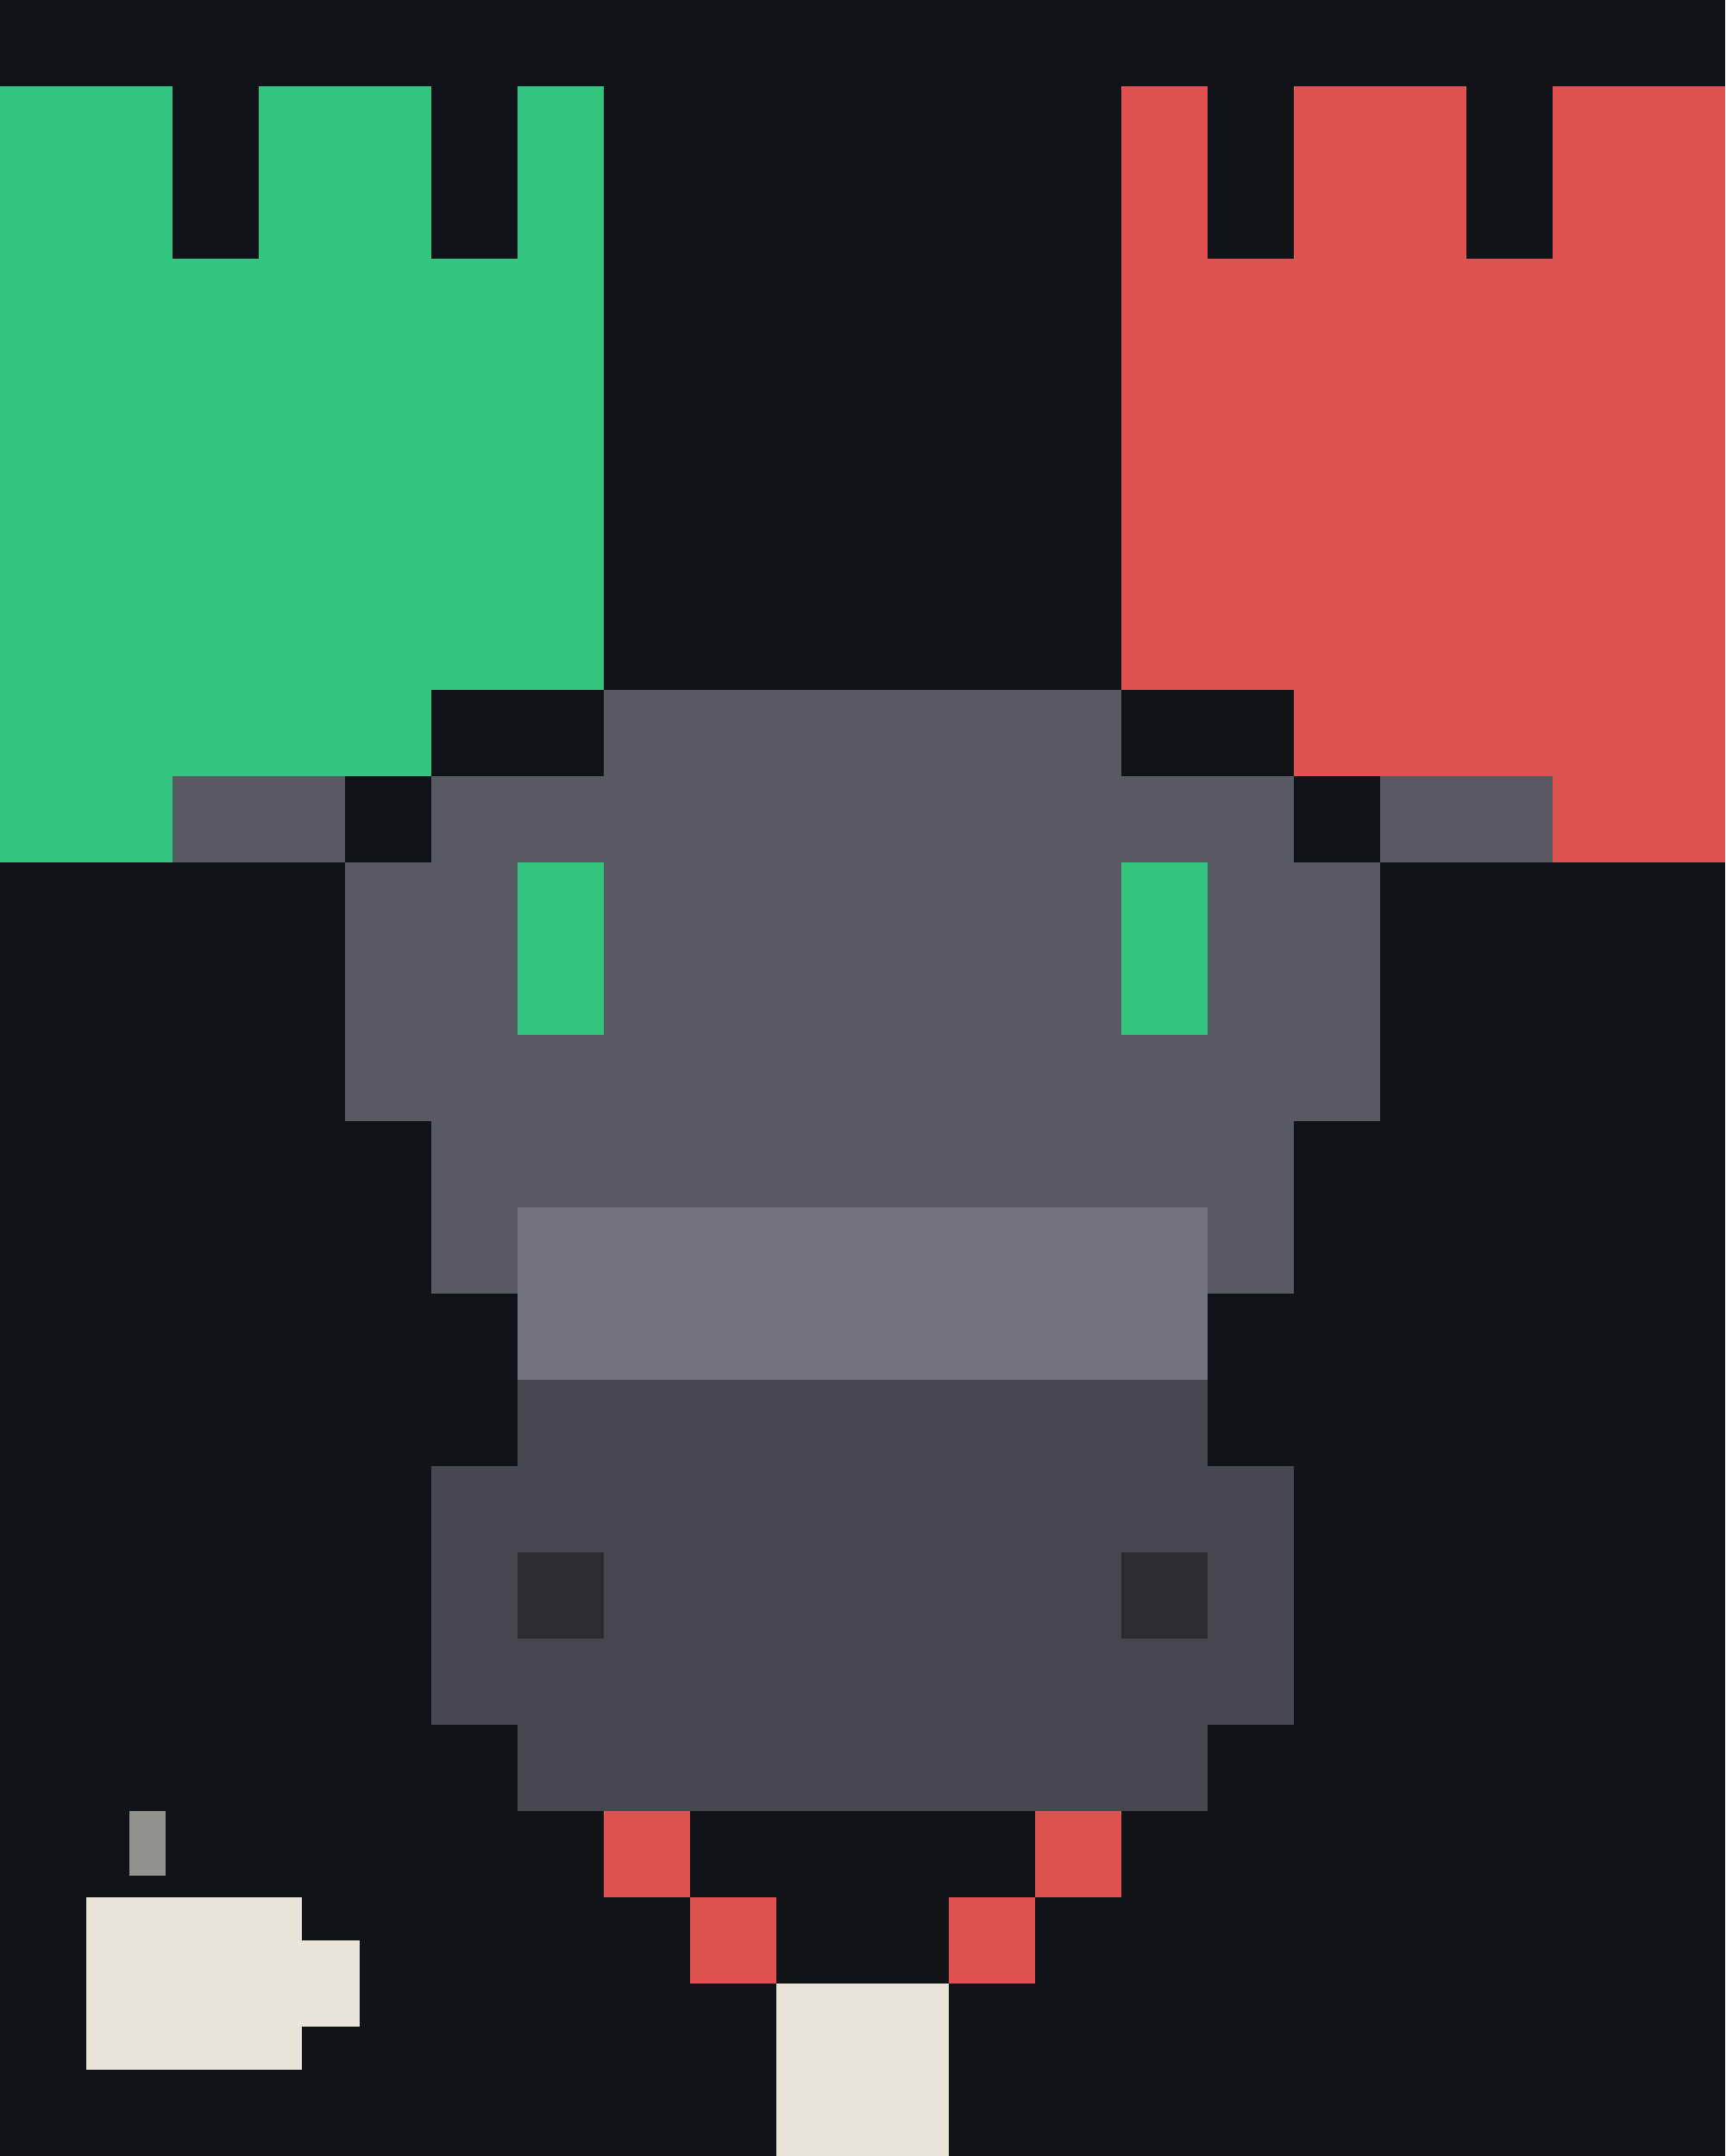
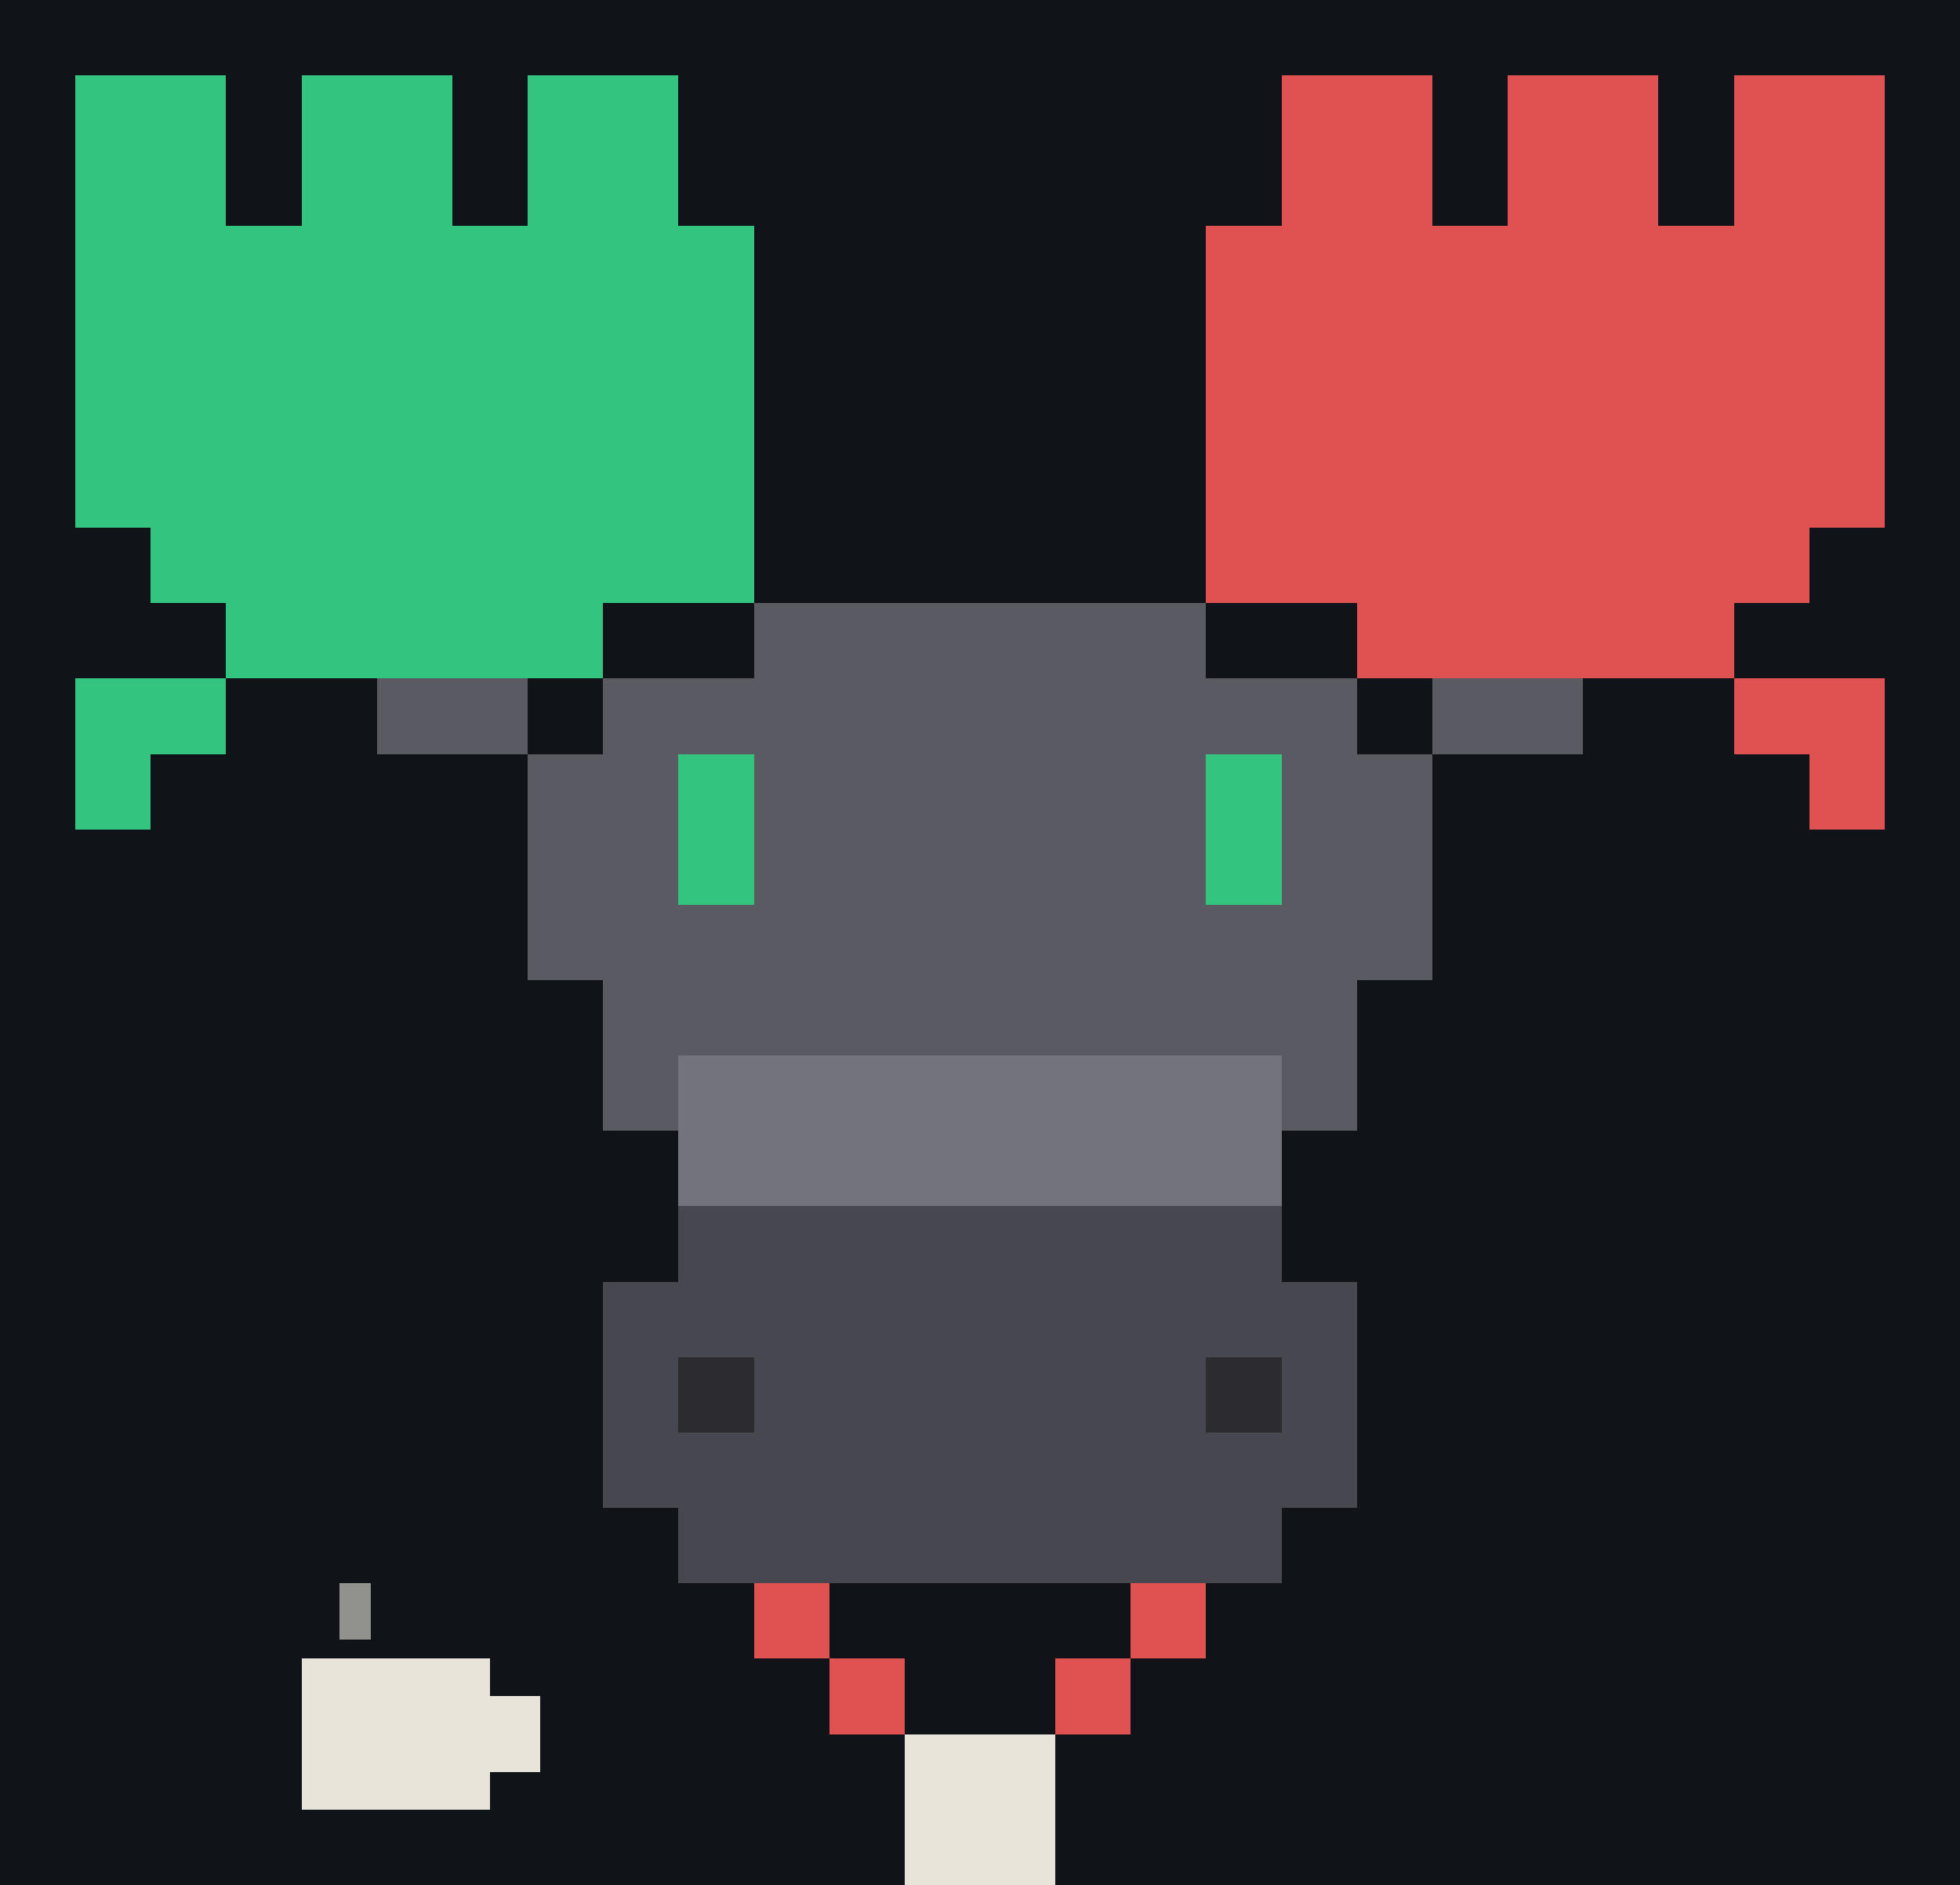
- <svg xmlns="http://www.w3.org/2000/svg" viewBox="0 0 480 600" shape-rendering="crispEdges">
-   <rect x="0" y="0" width="480" height="600" fill="#101418" opacity="1" />
-   <g transform="translate(0,72)">
+ <svg xmlns="http://www.w3.org/2000/svg" viewBox="0 0 624 600" shape-rendering="crispEdges">
+   <rect x="0" y="0" width="624" height="600" fill="#101418" opacity="1" />
+   <g transform="translate(72,72)">
    <rect x="24" y="456" width="60" height="48" fill="#e8e4da" opacity="1" />
    <rect x="84" y="468" width="16" height="24" fill="#e8e4da" opacity="1" />
    <rect x="36" y="432" width="10" height="18" fill="#e8e4da" opacity="0.6" />
  </g>
-   <rect x="0" y="24" width="24" height="24" fill="#33c47f" opacity="1" />
  <rect x="24" y="24" width="24" height="24" fill="#33c47f" opacity="1" />
-   <rect x="72" y="24" width="24" height="24" fill="#33c47f" opacity="1" />
+   <rect x="48" y="24" width="24" height="24" fill="#33c47f" opacity="1" />
  <rect x="96" y="24" width="24" height="24" fill="#33c47f" opacity="1" />
-   <rect x="144" y="24" width="24" height="24" fill="#33c47f" opacity="1" />
-   <rect x="312" y="24" width="24" height="24" fill="#e05252" opacity="1" />
-   <rect x="360" y="24" width="24" height="24" fill="#e05252" opacity="1" />
-   <rect x="384" y="24" width="24" height="24" fill="#e05252" opacity="1" />
+   <rect x="120" y="24" width="24" height="24" fill="#33c47f" opacity="1" />
+   <rect x="168" y="24" width="24" height="24" fill="#33c47f" opacity="1" />
+   <rect x="192" y="24" width="24" height="24" fill="#33c47f" opacity="1" />
+   <rect x="408" y="24" width="24" height="24" fill="#e05252" opacity="1" />
  <rect x="432" y="24" width="24" height="24" fill="#e05252" opacity="1" />
-   <rect x="456" y="24" width="24" height="24" fill="#e05252" opacity="1" />
-   <rect x="0" y="48" width="24" height="24" fill="#33c47f" opacity="1" />
+   <rect x="480" y="24" width="24" height="24" fill="#e05252" opacity="1" />
+   <rect x="504" y="24" width="24" height="24" fill="#e05252" opacity="1" />
+   <rect x="552" y="24" width="24" height="24" fill="#e05252" opacity="1" />
+   <rect x="576" y="24" width="24" height="24" fill="#e05252" opacity="1" />
  <rect x="24" y="48" width="24" height="24" fill="#33c47f" opacity="1" />
-   <rect x="72" y="48" width="24" height="24" fill="#33c47f" opacity="1" />
+   <rect x="48" y="48" width="24" height="24" fill="#33c47f" opacity="1" />
  <rect x="96" y="48" width="24" height="24" fill="#33c47f" opacity="1" />
-   <rect x="144" y="48" width="24" height="24" fill="#33c47f" opacity="1" />
-   <rect x="312" y="48" width="24" height="24" fill="#e05252" opacity="1" />
-   <rect x="360" y="48" width="24" height="24" fill="#e05252" opacity="1" />
-   <rect x="384" y="48" width="24" height="24" fill="#e05252" opacity="1" />
+   <rect x="120" y="48" width="24" height="24" fill="#33c47f" opacity="1" />
+   <rect x="168" y="48" width="24" height="24" fill="#33c47f" opacity="1" />
+   <rect x="192" y="48" width="24" height="24" fill="#33c47f" opacity="1" />
+   <rect x="408" y="48" width="24" height="24" fill="#e05252" opacity="1" />
  <rect x="432" y="48" width="24" height="24" fill="#e05252" opacity="1" />
-   <rect x="456" y="48" width="24" height="24" fill="#e05252" opacity="1" />
-   <rect x="0" y="72" width="24" height="24" fill="#33c47f" opacity="1" />
+   <rect x="480" y="48" width="24" height="24" fill="#e05252" opacity="1" />
+   <rect x="504" y="48" width="24" height="24" fill="#e05252" opacity="1" />
+   <rect x="552" y="48" width="24" height="24" fill="#e05252" opacity="1" />
+   <rect x="576" y="48" width="24" height="24" fill="#e05252" opacity="1" />
  <rect x="24" y="72" width="24" height="24" fill="#33c47f" opacity="1" />
  <rect x="48" y="72" width="24" height="24" fill="#33c47f" opacity="1" />
  <rect x="72" y="72" width="24" height="24" fill="#33c47f" opacity="1" />
  <rect x="96" y="72" width="24" height="24" fill="#33c47f" opacity="1" />
  <rect x="120" y="72" width="24" height="24" fill="#33c47f" opacity="1" />
  <rect x="144" y="72" width="24" height="24" fill="#33c47f" opacity="1" />
-   <rect x="312" y="72" width="24" height="24" fill="#e05252" opacity="1" />
-   <rect x="336" y="72" width="24" height="24" fill="#e05252" opacity="1" />
-   <rect x="360" y="72" width="24" height="24" fill="#e05252" opacity="1" />
+   <rect x="168" y="72" width="24" height="24" fill="#33c47f" opacity="1" />
+   <rect x="192" y="72" width="24" height="24" fill="#33c47f" opacity="1" />
+   <rect x="216" y="72" width="24" height="24" fill="#33c47f" opacity="1" />
  <rect x="384" y="72" width="24" height="24" fill="#e05252" opacity="1" />
  <rect x="408" y="72" width="24" height="24" fill="#e05252" opacity="1" />
  <rect x="432" y="72" width="24" height="24" fill="#e05252" opacity="1" />
  <rect x="456" y="72" width="24" height="24" fill="#e05252" opacity="1" />
-   <rect x="0" y="96" width="24" height="24" fill="#33c47f" opacity="1" />
+   <rect x="480" y="72" width="24" height="24" fill="#e05252" opacity="1" />
+   <rect x="504" y="72" width="24" height="24" fill="#e05252" opacity="1" />
+   <rect x="528" y="72" width="24" height="24" fill="#e05252" opacity="1" />
+   <rect x="552" y="72" width="24" height="24" fill="#e05252" opacity="1" />
+   <rect x="576" y="72" width="24" height="24" fill="#e05252" opacity="1" />
  <rect x="24" y="96" width="24" height="24" fill="#33c47f" opacity="1" />
  <rect x="48" y="96" width="24" height="24" fill="#33c47f" opacity="1" />
  <rect x="72" y="96" width="24" height="24" fill="#33c47f" opacity="1" />
  <rect x="96" y="96" width="24" height="24" fill="#33c47f" opacity="1" />
  <rect x="120" y="96" width="24" height="24" fill="#33c47f" opacity="1" />
  <rect x="144" y="96" width="24" height="24" fill="#33c47f" opacity="1" />
-   <rect x="312" y="96" width="24" height="24" fill="#e05252" opacity="1" />
-   <rect x="336" y="96" width="24" height="24" fill="#e05252" opacity="1" />
-   <rect x="360" y="96" width="24" height="24" fill="#e05252" opacity="1" />
+   <rect x="168" y="96" width="24" height="24" fill="#33c47f" opacity="1" />
+   <rect x="192" y="96" width="24" height="24" fill="#33c47f" opacity="1" />
+   <rect x="216" y="96" width="24" height="24" fill="#33c47f" opacity="1" />
  <rect x="384" y="96" width="24" height="24" fill="#e05252" opacity="1" />
  <rect x="408" y="96" width="24" height="24" fill="#e05252" opacity="1" />
  <rect x="432" y="96" width="24" height="24" fill="#e05252" opacity="1" />
  <rect x="456" y="96" width="24" height="24" fill="#e05252" opacity="1" />
-   <rect x="0" y="120" width="24" height="24" fill="#33c47f" opacity="1" />
+   <rect x="480" y="96" width="24" height="24" fill="#e05252" opacity="1" />
+   <rect x="504" y="96" width="24" height="24" fill="#e05252" opacity="1" />
+   <rect x="528" y="96" width="24" height="24" fill="#e05252" opacity="1" />
+   <rect x="552" y="96" width="24" height="24" fill="#e05252" opacity="1" />
+   <rect x="576" y="96" width="24" height="24" fill="#e05252" opacity="1" />
  <rect x="24" y="120" width="24" height="24" fill="#33c47f" opacity="1" />
  <rect x="48" y="120" width="24" height="24" fill="#33c47f" opacity="1" />
  <rect x="72" y="120" width="24" height="24" fill="#33c47f" opacity="1" />
  <rect x="96" y="120" width="24" height="24" fill="#33c47f" opacity="1" />
  <rect x="120" y="120" width="24" height="24" fill="#33c47f" opacity="1" />
  <rect x="144" y="120" width="24" height="24" fill="#33c47f" opacity="1" />
-   <rect x="312" y="120" width="24" height="24" fill="#e05252" opacity="1" />
-   <rect x="336" y="120" width="24" height="24" fill="#e05252" opacity="1" />
-   <rect x="360" y="120" width="24" height="24" fill="#e05252" opacity="1" />
+   <rect x="168" y="120" width="24" height="24" fill="#33c47f" opacity="1" />
+   <rect x="192" y="120" width="24" height="24" fill="#33c47f" opacity="1" />
+   <rect x="216" y="120" width="24" height="24" fill="#33c47f" opacity="1" />
  <rect x="384" y="120" width="24" height="24" fill="#e05252" opacity="1" />
  <rect x="408" y="120" width="24" height="24" fill="#e05252" opacity="1" />
  <rect x="432" y="120" width="24" height="24" fill="#e05252" opacity="1" />
  <rect x="456" y="120" width="24" height="24" fill="#e05252" opacity="1" />
-   <rect x="0" y="144" width="24" height="24" fill="#33c47f" opacity="1" />
+   <rect x="480" y="120" width="24" height="24" fill="#e05252" opacity="1" />
+   <rect x="504" y="120" width="24" height="24" fill="#e05252" opacity="1" />
+   <rect x="528" y="120" width="24" height="24" fill="#e05252" opacity="1" />
+   <rect x="552" y="120" width="24" height="24" fill="#e05252" opacity="1" />
+   <rect x="576" y="120" width="24" height="24" fill="#e05252" opacity="1" />
  <rect x="24" y="144" width="24" height="24" fill="#33c47f" opacity="1" />
  <rect x="48" y="144" width="24" height="24" fill="#33c47f" opacity="1" />
  <rect x="72" y="144" width="24" height="24" fill="#33c47f" opacity="1" />
  <rect x="96" y="144" width="24" height="24" fill="#33c47f" opacity="1" />
  <rect x="120" y="144" width="24" height="24" fill="#33c47f" opacity="1" />
  <rect x="144" y="144" width="24" height="24" fill="#33c47f" opacity="1" />
-   <rect x="312" y="144" width="24" height="24" fill="#e05252" opacity="1" />
-   <rect x="336" y="144" width="24" height="24" fill="#e05252" opacity="1" />
-   <rect x="360" y="144" width="24" height="24" fill="#e05252" opacity="1" />
+   <rect x="168" y="144" width="24" height="24" fill="#33c47f" opacity="1" />
+   <rect x="192" y="144" width="24" height="24" fill="#33c47f" opacity="1" />
+   <rect x="216" y="144" width="24" height="24" fill="#33c47f" opacity="1" />
  <rect x="384" y="144" width="24" height="24" fill="#e05252" opacity="1" />
  <rect x="408" y="144" width="24" height="24" fill="#e05252" opacity="1" />
  <rect x="432" y="144" width="24" height="24" fill="#e05252" opacity="1" />
  <rect x="456" y="144" width="24" height="24" fill="#e05252" opacity="1" />
-   <rect x="0" y="168" width="24" height="24" fill="#33c47f" opacity="1" />
-   <rect x="24" y="168" width="24" height="24" fill="#33c47f" opacity="1" />
+   <rect x="480" y="144" width="24" height="24" fill="#e05252" opacity="1" />
+   <rect x="504" y="144" width="24" height="24" fill="#e05252" opacity="1" />
+   <rect x="528" y="144" width="24" height="24" fill="#e05252" opacity="1" />
+   <rect x="552" y="144" width="24" height="24" fill="#e05252" opacity="1" />
+   <rect x="576" y="144" width="24" height="24" fill="#e05252" opacity="1" />
  <rect x="48" y="168" width="24" height="24" fill="#33c47f" opacity="1" />
  <rect x="72" y="168" width="24" height="24" fill="#33c47f" opacity="1" />
  <rect x="96" y="168" width="24" height="24" fill="#33c47f" opacity="1" />
  <rect x="120" y="168" width="24" height="24" fill="#33c47f" opacity="1" />
  <rect x="144" y="168" width="24" height="24" fill="#33c47f" opacity="1" />
-   <rect x="312" y="168" width="24" height="24" fill="#e05252" opacity="1" />
-   <rect x="336" y="168" width="24" height="24" fill="#e05252" opacity="1" />
-   <rect x="360" y="168" width="24" height="24" fill="#e05252" opacity="1" />
+   <rect x="168" y="168" width="24" height="24" fill="#33c47f" opacity="1" />
+   <rect x="192" y="168" width="24" height="24" fill="#33c47f" opacity="1" />
+   <rect x="216" y="168" width="24" height="24" fill="#33c47f" opacity="1" />
  <rect x="384" y="168" width="24" height="24" fill="#e05252" opacity="1" />
  <rect x="408" y="168" width="24" height="24" fill="#e05252" opacity="1" />
  <rect x="432" y="168" width="24" height="24" fill="#e05252" opacity="1" />
  <rect x="456" y="168" width="24" height="24" fill="#e05252" opacity="1" />
-   <rect x="0" y="192" width="24" height="24" fill="#33c47f" opacity="1" />
-   <rect x="24" y="192" width="24" height="24" fill="#33c47f" opacity="1" />
-   <rect x="48" y="192" width="24" height="24" fill="#33c47f" opacity="1" />
+   <rect x="480" y="168" width="24" height="24" fill="#e05252" opacity="1" />
+   <rect x="504" y="168" width="24" height="24" fill="#e05252" opacity="1" />
+   <rect x="528" y="168" width="24" height="24" fill="#e05252" opacity="1" />
+   <rect x="552" y="168" width="24" height="24" fill="#e05252" opacity="1" />
  <rect x="72" y="192" width="24" height="24" fill="#33c47f" opacity="1" />
  <rect x="96" y="192" width="24" height="24" fill="#33c47f" opacity="1" />
-   <rect x="168" y="192" width="24" height="24" fill="#5a5a63" opacity="1" />
-   <rect x="192" y="192" width="24" height="24" fill="#5a5a63" opacity="1" />
-   <rect x="216" y="192" width="24" height="24" fill="#5a5a63" opacity="1" />
+   <rect x="120" y="192" width="24" height="24" fill="#33c47f" opacity="1" />
+   <rect x="144" y="192" width="24" height="24" fill="#33c47f" opacity="1" />
+   <rect x="168" y="192" width="24" height="24" fill="#33c47f" opacity="1" />
  <rect x="240" y="192" width="24" height="24" fill="#5a5a63" opacity="1" />
  <rect x="264" y="192" width="24" height="24" fill="#5a5a63" opacity="1" />
  <rect x="288" y="192" width="24" height="24" fill="#5a5a63" opacity="1" />
-   <rect x="360" y="192" width="24" height="24" fill="#e05252" opacity="1" />
-   <rect x="384" y="192" width="24" height="24" fill="#e05252" opacity="1" />
-   <rect x="408" y="192" width="24" height="24" fill="#e05252" opacity="1" />
+   <rect x="312" y="192" width="24" height="24" fill="#5a5a63" opacity="1" />
+   <rect x="336" y="192" width="24" height="24" fill="#5a5a63" opacity="1" />
+   <rect x="360" y="192" width="24" height="24" fill="#5a5a63" opacity="1" />
  <rect x="432" y="192" width="24" height="24" fill="#e05252" opacity="1" />
  <rect x="456" y="192" width="24" height="24" fill="#e05252" opacity="1" />
-   <rect x="0" y="216" width="24" height="24" fill="#33c47f" opacity="1" />
+   <rect x="480" y="192" width="24" height="24" fill="#e05252" opacity="1" />
+   <rect x="504" y="192" width="24" height="24" fill="#e05252" opacity="1" />
+   <rect x="528" y="192" width="24" height="24" fill="#e05252" opacity="1" />
  <rect x="24" y="216" width="24" height="24" fill="#33c47f" opacity="1" />
-   <rect x="48" y="216" width="24" height="24" fill="#5a5a63" opacity="1" />
-   <rect x="72" y="216" width="24" height="24" fill="#5a5a63" opacity="1" />
+   <rect x="48" y="216" width="24" height="24" fill="#33c47f" opacity="1" />
  <rect x="120" y="216" width="24" height="24" fill="#5a5a63" opacity="1" />
  <rect x="144" y="216" width="24" height="24" fill="#5a5a63" opacity="1" />
-   <rect x="168" y="216" width="24" height="24" fill="#5a5a63" opacity="1" />
  <rect x="192" y="216" width="24" height="24" fill="#5a5a63" opacity="1" />
  <rect x="216" y="216" width="24" height="24" fill="#5a5a63" opacity="1" />
  <rect x="240" y="216" width="24" height="24" fill="#5a5a63" opacity="1" />
  <rect x="264" y="216" width="24" height="24" fill="#5a5a63" opacity="1" />
  <rect x="288" y="216" width="24" height="24" fill="#5a5a63" opacity="1" />
  <rect x="312" y="216" width="24" height="24" fill="#5a5a63" opacity="1" />
  <rect x="336" y="216" width="24" height="24" fill="#5a5a63" opacity="1" />
+   <rect x="360" y="216" width="24" height="24" fill="#5a5a63" opacity="1" />
  <rect x="384" y="216" width="24" height="24" fill="#5a5a63" opacity="1" />
  <rect x="408" y="216" width="24" height="24" fill="#5a5a63" opacity="1" />
-   <rect x="432" y="216" width="24" height="24" fill="#e05252" opacity="1" />
-   <rect x="456" y="216" width="24" height="24" fill="#e05252" opacity="1" />
-   <rect x="96" y="240" width="24" height="24" fill="#5a5a63" opacity="1" />
-   <rect x="120" y="240" width="24" height="24" fill="#5a5a63" opacity="1" />
-   <rect x="144" y="240" width="24" height="24" fill="#33c47f" opacity="1" />
+   <rect x="456" y="216" width="24" height="24" fill="#5a5a63" opacity="1" />
+   <rect x="480" y="216" width="24" height="24" fill="#5a5a63" opacity="1" />
+   <rect x="552" y="216" width="24" height="24" fill="#e05252" opacity="1" />
+   <rect x="576" y="216" width="24" height="24" fill="#e05252" opacity="1" />
+   <rect x="24" y="240" width="24" height="24" fill="#33c47f" opacity="1" />
  <rect x="168" y="240" width="24" height="24" fill="#5a5a63" opacity="1" />
  <rect x="192" y="240" width="24" height="24" fill="#5a5a63" opacity="1" />
-   <rect x="216" y="240" width="24" height="24" fill="#5a5a63" opacity="1" />
+   <rect x="216" y="240" width="24" height="24" fill="#33c47f" opacity="1" />
  <rect x="240" y="240" width="24" height="24" fill="#5a5a63" opacity="1" />
  <rect x="264" y="240" width="24" height="24" fill="#5a5a63" opacity="1" />
  <rect x="288" y="240" width="24" height="24" fill="#5a5a63" opacity="1" />
-   <rect x="312" y="240" width="24" height="24" fill="#33c47f" opacity="1" />
+   <rect x="312" y="240" width="24" height="24" fill="#5a5a63" opacity="1" />
  <rect x="336" y="240" width="24" height="24" fill="#5a5a63" opacity="1" />
  <rect x="360" y="240" width="24" height="24" fill="#5a5a63" opacity="1" />
-   <rect x="96" y="264" width="24" height="24" fill="#5a5a63" opacity="1" />
-   <rect x="120" y="264" width="24" height="24" fill="#5a5a63" opacity="1" />
-   <rect x="144" y="264" width="24" height="24" fill="#33c47f" opacity="1" />
+   <rect x="384" y="240" width="24" height="24" fill="#33c47f" opacity="1" />
+   <rect x="408" y="240" width="24" height="24" fill="#5a5a63" opacity="1" />
+   <rect x="432" y="240" width="24" height="24" fill="#5a5a63" opacity="1" />
+   <rect x="576" y="240" width="24" height="24" fill="#e05252" opacity="1" />
  <rect x="168" y="264" width="24" height="24" fill="#5a5a63" opacity="1" />
  <rect x="192" y="264" width="24" height="24" fill="#5a5a63" opacity="1" />
-   <rect x="216" y="264" width="24" height="24" fill="#5a5a63" opacity="1" />
+   <rect x="216" y="264" width="24" height="24" fill="#33c47f" opacity="1" />
  <rect x="240" y="264" width="24" height="24" fill="#5a5a63" opacity="1" />
  <rect x="264" y="264" width="24" height="24" fill="#5a5a63" opacity="1" />
  <rect x="288" y="264" width="24" height="24" fill="#5a5a63" opacity="1" />
-   <rect x="312" y="264" width="24" height="24" fill="#33c47f" opacity="1" />
+   <rect x="312" y="264" width="24" height="24" fill="#5a5a63" opacity="1" />
  <rect x="336" y="264" width="24" height="24" fill="#5a5a63" opacity="1" />
  <rect x="360" y="264" width="24" height="24" fill="#5a5a63" opacity="1" />
-   <rect x="96" y="288" width="24" height="24" fill="#5a5a63" opacity="1" />
-   <rect x="120" y="288" width="24" height="24" fill="#5a5a63" opacity="1" />
-   <rect x="144" y="288" width="24" height="24" fill="#5a5a63" opacity="1" />
+   <rect x="384" y="264" width="24" height="24" fill="#33c47f" opacity="1" />
+   <rect x="408" y="264" width="24" height="24" fill="#5a5a63" opacity="1" />
+   <rect x="432" y="264" width="24" height="24" fill="#5a5a63" opacity="1" />
  <rect x="168" y="288" width="24" height="24" fill="#5a5a63" opacity="1" />
  <rect x="192" y="288" width="24" height="24" fill="#5a5a63" opacity="1" />
  <rect x="216" y="288" width="24" height="24" fill="#5a5a63" opacity="1" />
  <rect x="240" y="288" width="24" height="24" fill="#5a5a63" opacity="1" />
  <rect x="264" y="288" width="24" height="24" fill="#5a5a63" opacity="1" />
  <rect x="288" y="288" width="24" height="24" fill="#5a5a63" opacity="1" />
  <rect x="312" y="288" width="24" height="24" fill="#5a5a63" opacity="1" />
  <rect x="336" y="288" width="24" height="24" fill="#5a5a63" opacity="1" />
  <rect x="360" y="288" width="24" height="24" fill="#5a5a63" opacity="1" />
-   <rect x="120" y="312" width="24" height="24" fill="#5a5a63" opacity="1" />
-   <rect x="144" y="312" width="24" height="24" fill="#5a5a63" opacity="1" />
-   <rect x="168" y="312" width="24" height="24" fill="#5a5a63" opacity="1" />
+   <rect x="384" y="288" width="24" height="24" fill="#5a5a63" opacity="1" />
+   <rect x="408" y="288" width="24" height="24" fill="#5a5a63" opacity="1" />
+   <rect x="432" y="288" width="24" height="24" fill="#5a5a63" opacity="1" />
  <rect x="192" y="312" width="24" height="24" fill="#5a5a63" opacity="1" />
  <rect x="216" y="312" width="24" height="24" fill="#5a5a63" opacity="1" />
  <rect x="240" y="312" width="24" height="24" fill="#5a5a63" opacity="1" />
  <rect x="264" y="312" width="24" height="24" fill="#5a5a63" opacity="1" />
  <rect x="288" y="312" width="24" height="24" fill="#5a5a63" opacity="1" />
  <rect x="312" y="312" width="24" height="24" fill="#5a5a63" opacity="1" />
  <rect x="336" y="312" width="24" height="24" fill="#5a5a63" opacity="1" />
-   <rect x="120" y="336" width="24" height="24" fill="#5a5a63" opacity="1" />
-   <rect x="144" y="336" width="24" height="24" fill="#73737d" opacity="1" />
-   <rect x="168" y="336" width="24" height="24" fill="#73737d" opacity="1" />
-   <rect x="192" y="336" width="24" height="24" fill="#73737d" opacity="1" />
+   <rect x="360" y="312" width="24" height="24" fill="#5a5a63" opacity="1" />
+   <rect x="384" y="312" width="24" height="24" fill="#5a5a63" opacity="1" />
+   <rect x="408" y="312" width="24" height="24" fill="#5a5a63" opacity="1" />
+   <rect x="192" y="336" width="24" height="24" fill="#5a5a63" opacity="1" />
  <rect x="216" y="336" width="24" height="24" fill="#73737d" opacity="1" />
  <rect x="240" y="336" width="24" height="24" fill="#73737d" opacity="1" />
  <rect x="264" y="336" width="24" height="24" fill="#73737d" opacity="1" />
  <rect x="288" y="336" width="24" height="24" fill="#73737d" opacity="1" />
  <rect x="312" y="336" width="24" height="24" fill="#73737d" opacity="1" />
-   <rect x="336" y="336" width="24" height="24" fill="#5a5a63" opacity="1" />
-   <rect x="144" y="360" width="24" height="24" fill="#73737d" opacity="1" />
-   <rect x="168" y="360" width="24" height="24" fill="#73737d" opacity="1" />
-   <rect x="192" y="360" width="24" height="24" fill="#73737d" opacity="1" />
+   <rect x="336" y="336" width="24" height="24" fill="#73737d" opacity="1" />
+   <rect x="360" y="336" width="24" height="24" fill="#73737d" opacity="1" />
+   <rect x="384" y="336" width="24" height="24" fill="#73737d" opacity="1" />
+   <rect x="408" y="336" width="24" height="24" fill="#5a5a63" opacity="1" />
  <rect x="216" y="360" width="24" height="24" fill="#73737d" opacity="1" />
  <rect x="240" y="360" width="24" height="24" fill="#73737d" opacity="1" />
  <rect x="264" y="360" width="24" height="24" fill="#73737d" opacity="1" />
  <rect x="288" y="360" width="24" height="24" fill="#73737d" opacity="1" />
  <rect x="312" y="360" width="24" height="24" fill="#73737d" opacity="1" />
-   <rect x="144" y="384" width="24" height="24" fill="#47474f" opacity="1" />
-   <rect x="168" y="384" width="24" height="24" fill="#47474f" opacity="1" />
-   <rect x="192" y="384" width="24" height="24" fill="#47474f" opacity="1" />
+   <rect x="336" y="360" width="24" height="24" fill="#73737d" opacity="1" />
+   <rect x="360" y="360" width="24" height="24" fill="#73737d" opacity="1" />
+   <rect x="384" y="360" width="24" height="24" fill="#73737d" opacity="1" />
  <rect x="216" y="384" width="24" height="24" fill="#47474f" opacity="1" />
  <rect x="240" y="384" width="24" height="24" fill="#47474f" opacity="1" />
  <rect x="264" y="384" width="24" height="24" fill="#47474f" opacity="1" />
  <rect x="288" y="384" width="24" height="24" fill="#47474f" opacity="1" />
  <rect x="312" y="384" width="24" height="24" fill="#47474f" opacity="1" />
-   <rect x="120" y="408" width="24" height="24" fill="#47474f" opacity="1" />
-   <rect x="144" y="408" width="24" height="24" fill="#47474f" opacity="1" />
-   <rect x="168" y="408" width="24" height="24" fill="#47474f" opacity="1" />
+   <rect x="336" y="384" width="24" height="24" fill="#47474f" opacity="1" />
+   <rect x="360" y="384" width="24" height="24" fill="#47474f" opacity="1" />
+   <rect x="384" y="384" width="24" height="24" fill="#47474f" opacity="1" />
  <rect x="192" y="408" width="24" height="24" fill="#47474f" opacity="1" />
  <rect x="216" y="408" width="24" height="24" fill="#47474f" opacity="1" />
  <rect x="240" y="408" width="24" height="24" fill="#47474f" opacity="1" />
  <rect x="264" y="408" width="24" height="24" fill="#47474f" opacity="1" />
  <rect x="288" y="408" width="24" height="24" fill="#47474f" opacity="1" />
  <rect x="312" y="408" width="24" height="24" fill="#47474f" opacity="1" />
  <rect x="336" y="408" width="24" height="24" fill="#47474f" opacity="1" />
-   <rect x="120" y="432" width="24" height="24" fill="#47474f" opacity="1" />
-   <rect x="144" y="432" width="24" height="24" fill="#2b2b30" opacity="1" />
-   <rect x="168" y="432" width="24" height="24" fill="#47474f" opacity="1" />
+   <rect x="360" y="408" width="24" height="24" fill="#47474f" opacity="1" />
+   <rect x="384" y="408" width="24" height="24" fill="#47474f" opacity="1" />
+   <rect x="408" y="408" width="24" height="24" fill="#47474f" opacity="1" />
  <rect x="192" y="432" width="24" height="24" fill="#47474f" opacity="1" />
-   <rect x="216" y="432" width="24" height="24" fill="#47474f" opacity="1" />
+   <rect x="216" y="432" width="24" height="24" fill="#2b2b30" opacity="1" />
  <rect x="240" y="432" width="24" height="24" fill="#47474f" opacity="1" />
  <rect x="264" y="432" width="24" height="24" fill="#47474f" opacity="1" />
  <rect x="288" y="432" width="24" height="24" fill="#47474f" opacity="1" />
-   <rect x="312" y="432" width="24" height="24" fill="#2b2b30" opacity="1" />
+   <rect x="312" y="432" width="24" height="24" fill="#47474f" opacity="1" />
  <rect x="336" y="432" width="24" height="24" fill="#47474f" opacity="1" />
-   <rect x="120" y="456" width="24" height="24" fill="#47474f" opacity="1" />
-   <rect x="144" y="456" width="24" height="24" fill="#47474f" opacity="1" />
-   <rect x="168" y="456" width="24" height="24" fill="#47474f" opacity="1" />
+   <rect x="360" y="432" width="24" height="24" fill="#47474f" opacity="1" />
+   <rect x="384" y="432" width="24" height="24" fill="#2b2b30" opacity="1" />
+   <rect x="408" y="432" width="24" height="24" fill="#47474f" opacity="1" />
  <rect x="192" y="456" width="24" height="24" fill="#47474f" opacity="1" />
  <rect x="216" y="456" width="24" height="24" fill="#47474f" opacity="1" />
  <rect x="240" y="456" width="24" height="24" fill="#47474f" opacity="1" />
  <rect x="264" y="456" width="24" height="24" fill="#47474f" opacity="1" />
  <rect x="288" y="456" width="24" height="24" fill="#47474f" opacity="1" />
  <rect x="312" y="456" width="24" height="24" fill="#47474f" opacity="1" />
  <rect x="336" y="456" width="24" height="24" fill="#47474f" opacity="1" />
-   <rect x="144" y="480" width="24" height="24" fill="#47474f" opacity="1" />
-   <rect x="168" y="480" width="24" height="24" fill="#47474f" opacity="1" />
-   <rect x="192" y="480" width="24" height="24" fill="#47474f" opacity="1" />
+   <rect x="360" y="456" width="24" height="24" fill="#47474f" opacity="1" />
+   <rect x="384" y="456" width="24" height="24" fill="#47474f" opacity="1" />
+   <rect x="408" y="456" width="24" height="24" fill="#47474f" opacity="1" />
  <rect x="216" y="480" width="24" height="24" fill="#47474f" opacity="1" />
  <rect x="240" y="480" width="24" height="24" fill="#47474f" opacity="1" />
  <rect x="264" y="480" width="24" height="24" fill="#47474f" opacity="1" />
  <rect x="288" y="480" width="24" height="24" fill="#47474f" opacity="1" />
  <rect x="312" y="480" width="24" height="24" fill="#47474f" opacity="1" />
-   <rect x="168" y="504" width="24" height="24" fill="#e05252" opacity="1" />
-   <rect x="288" y="504" width="24" height="24" fill="#e05252" opacity="1" />
-   <rect x="192" y="528" width="24" height="24" fill="#e05252" opacity="1" />
+   <rect x="336" y="480" width="24" height="24" fill="#47474f" opacity="1" />
+   <rect x="360" y="480" width="24" height="24" fill="#47474f" opacity="1" />
+   <rect x="384" y="480" width="24" height="24" fill="#47474f" opacity="1" />
+   <rect x="240" y="504" width="24" height="24" fill="#e05252" opacity="1" />
+   <rect x="360" y="504" width="24" height="24" fill="#e05252" opacity="1" />
  <rect x="264" y="528" width="24" height="24" fill="#e05252" opacity="1" />
-   <rect x="216" y="552" width="24" height="24" fill="#e8e4da" opacity="1" />
-   <rect x="240" y="552" width="24" height="24" fill="#e8e4da" opacity="1" />
-   <rect x="216" y="576" width="24" height="24" fill="#e8e4da" opacity="1" />
-   <rect x="240" y="576" width="24" height="24" fill="#e8e4da" opacity="1" />
-   <g transform="translate(0,72)" />
+   <rect x="336" y="528" width="24" height="24" fill="#e05252" opacity="1" />
+   <rect x="288" y="552" width="24" height="24" fill="#e8e4da" opacity="1" />
+   <rect x="312" y="552" width="24" height="24" fill="#e8e4da" opacity="1" />
+   <rect x="288" y="576" width="24" height="24" fill="#e8e4da" opacity="1" />
+   <rect x="312" y="576" width="24" height="24" fill="#e8e4da" opacity="1" />
+   <g transform="translate(72,72)" />
</svg>
